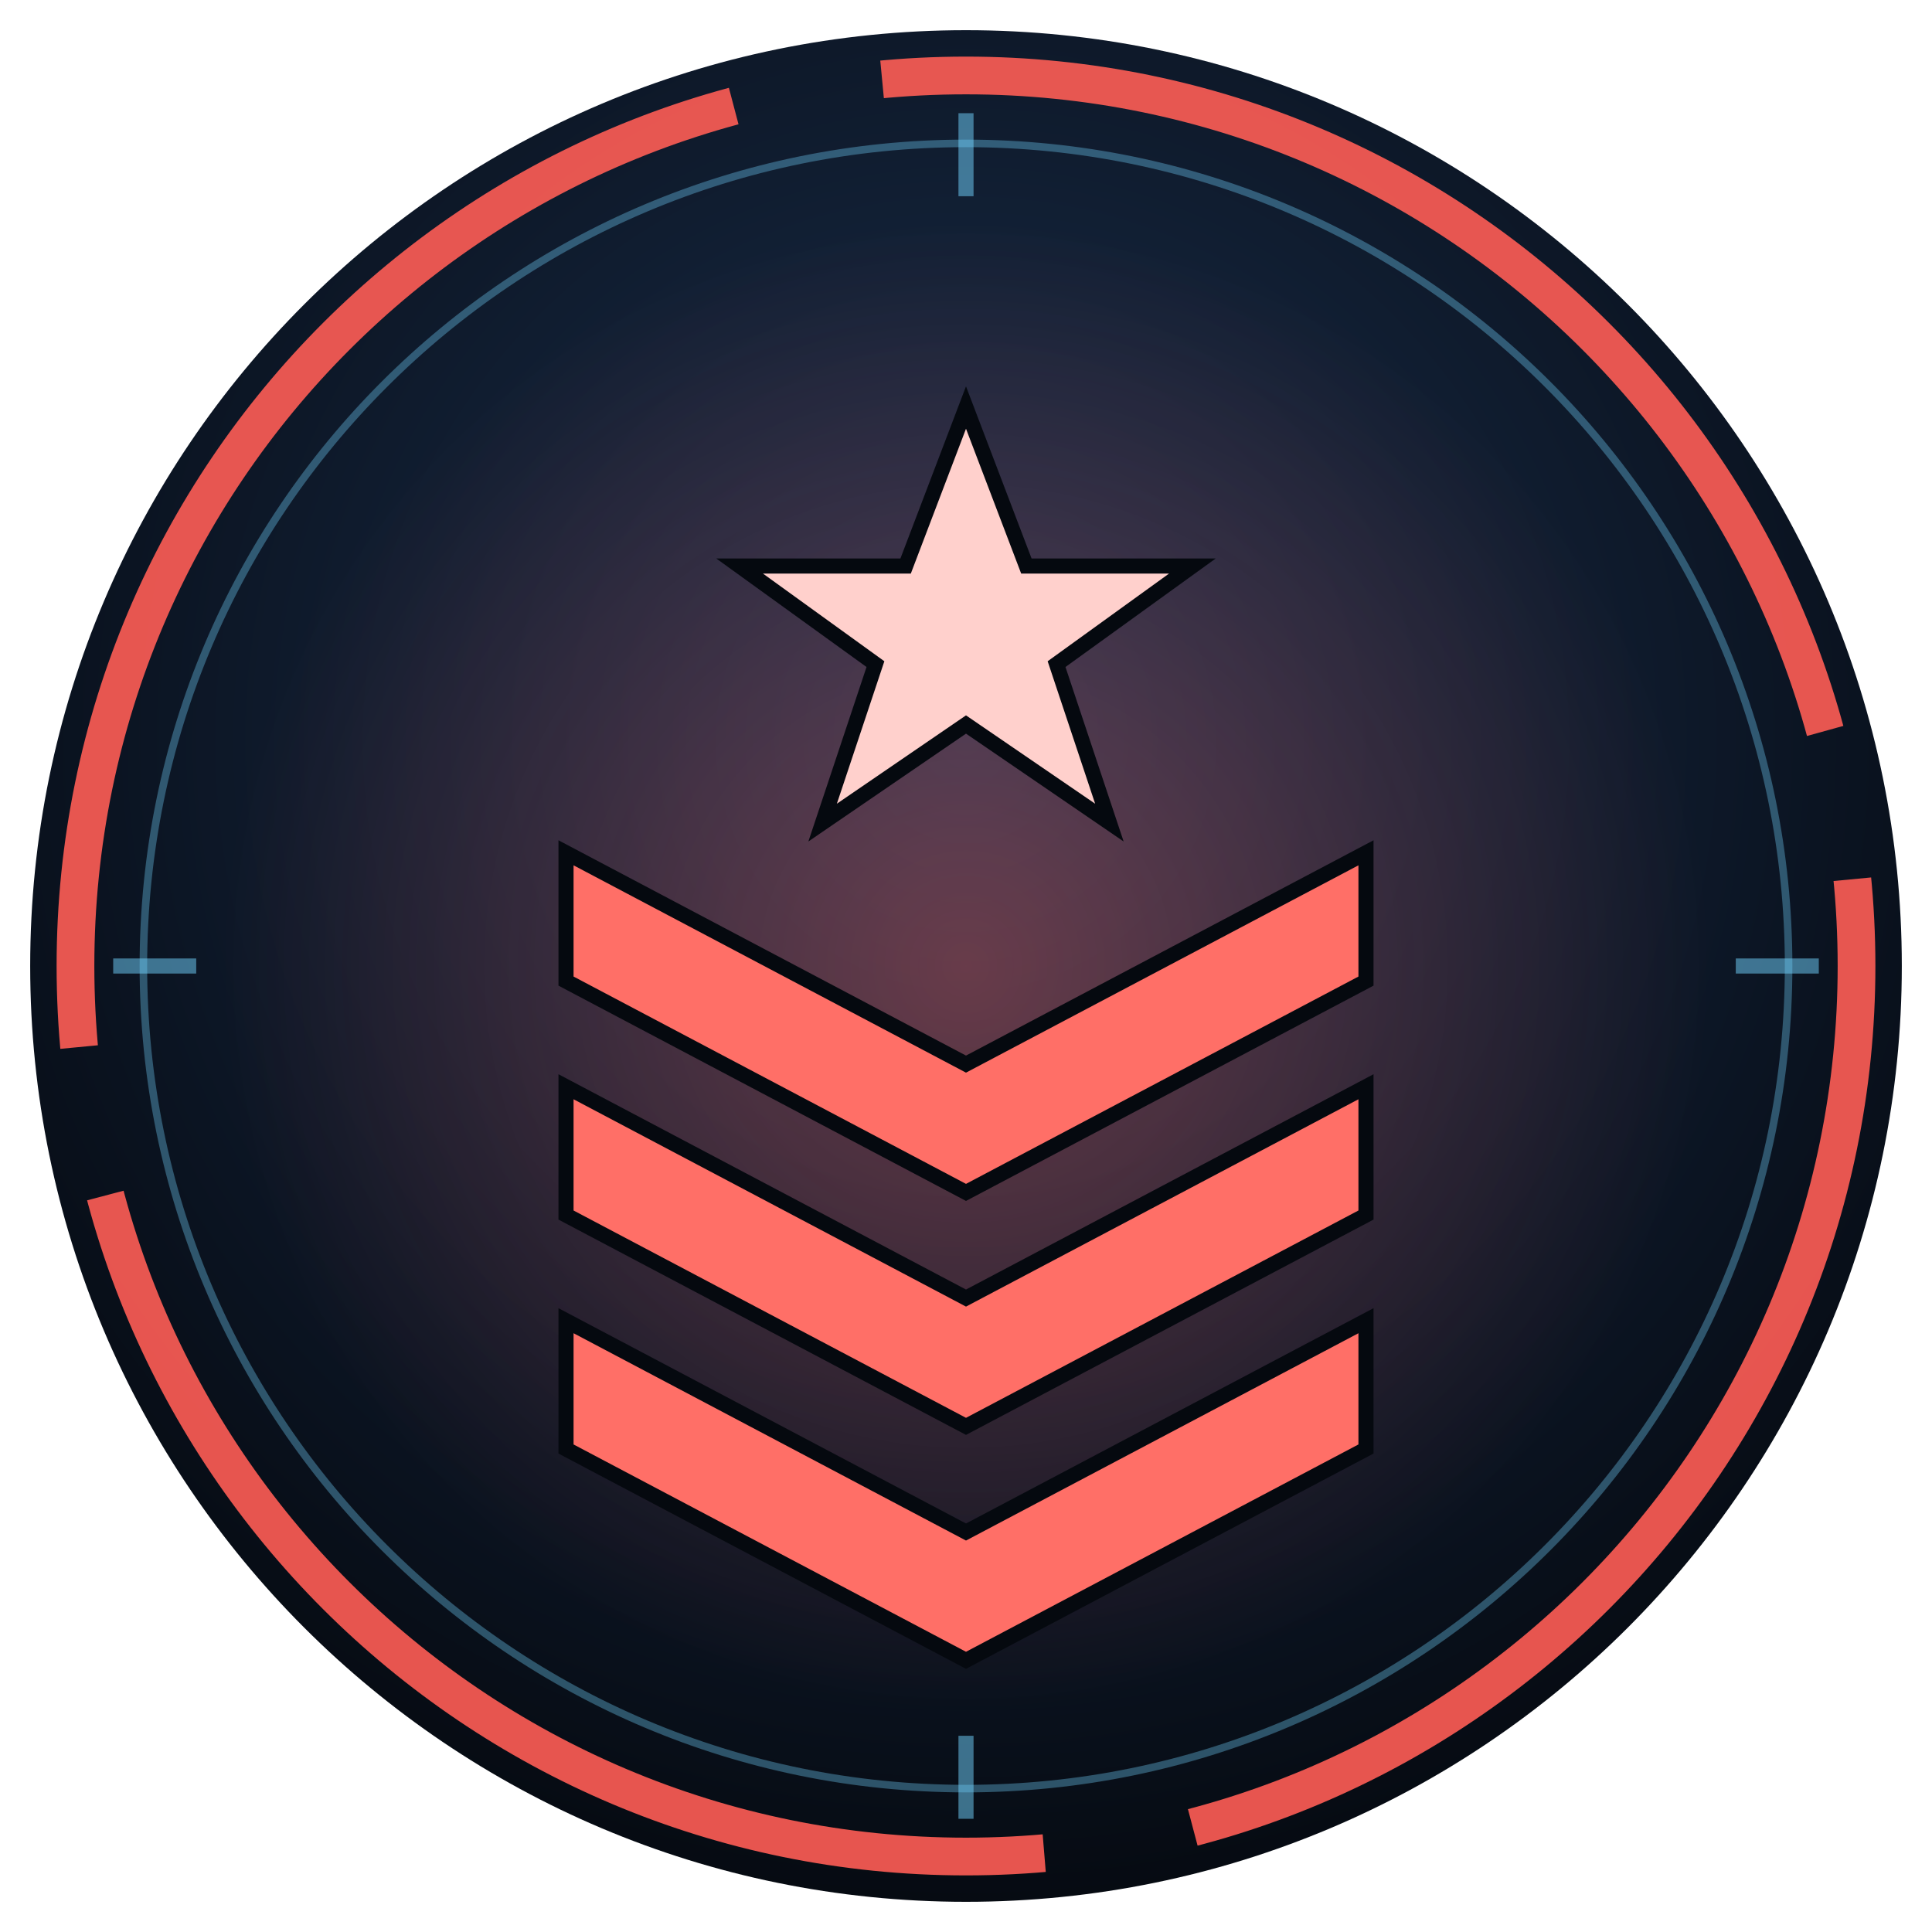
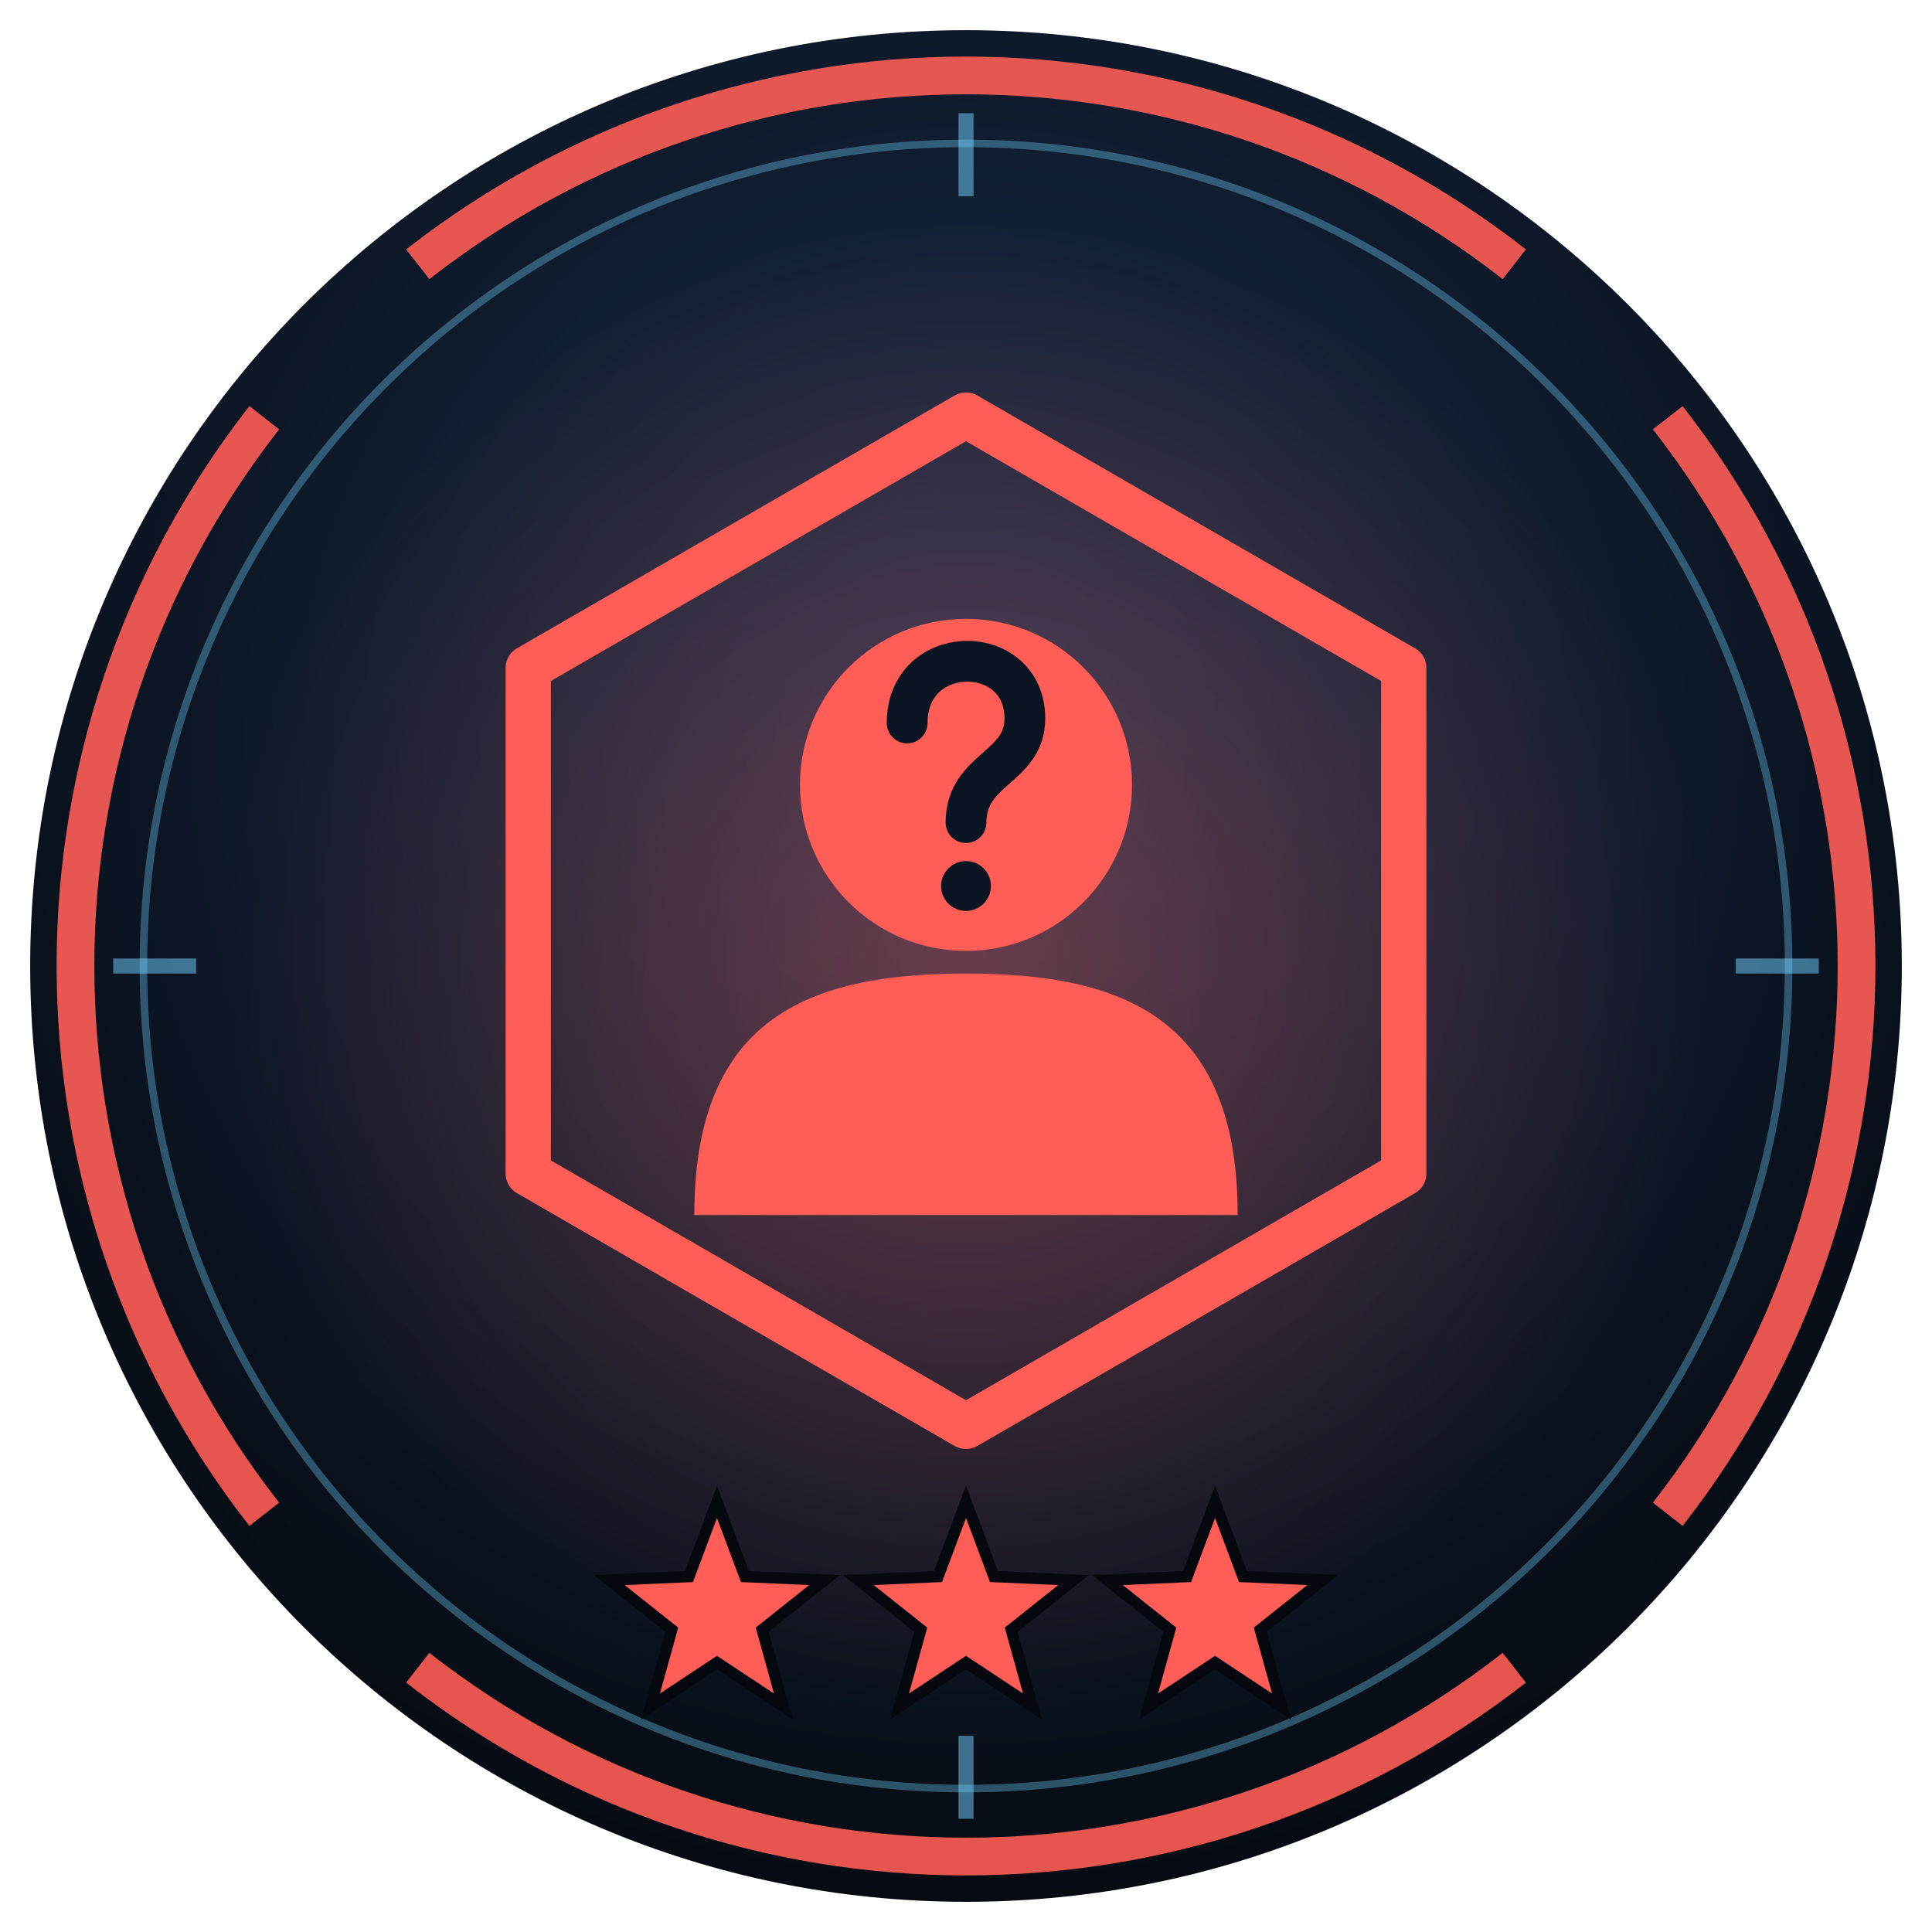
<svg xmlns="http://www.w3.org/2000/svg" width="512" height="512" viewBox="0 0 512 512">
  <defs>
    <radialGradient id="bg" cx="50%" cy="38%" r="65%">
      <stop offset="0" stop-color="#1b3150" />
      <stop offset="0.7" stop-color="#0b1422" />
      <stop offset="1" stop-color="#05090f" />
    </radialGradient>
    <radialGradient id="glow" cx="50%" cy="50%" r="50%">
      <stop offset="0" stop-color="#ff5d55" stop-opacity="0.35" />
      <stop offset="1" stop-color="#ff5d55" stop-opacity="0" />
    </radialGradient>
  </defs>
  <circle cx="256" cy="256" r="248" fill="url(#bg)" />
  <circle cx="256" cy="256" r="200" fill="url(#glow)" />
-   <circle cx="256" cy="256" r="236" fill="none" stroke="#ff5d55" stroke-width="10" stroke-dasharray="330 40" stroke-dashoffset="20" opacity="0.9" />
+   <g fill="none" stroke="#ff5d55" stroke-width="10" stroke-linecap="butt" opacity="0.9">
+     <path d="M401.30 441.97 A236 236 0 0 1 110.70 441.97" />
+     <path d="M70.03 401.30 A236 236 0 0 1 70.03 110.70" />
+     <path d="M110.70 70.03 A236 236 0 0 1 401.30 70.03" />
+     <path d="M441.97 110.70 A236 236 0 0 1 441.97 401.30" />
+   </g>
  <circle cx="256" cy="256" r="218" fill="none" stroke="#72d4ff" stroke-width="2" opacity="0.35" />
  <g stroke="#72d4ff" stroke-width="4" opacity="0.5">
    <line x1="256" y1="30" x2="256" y2="52" />
    <line x1="256" y1="460" x2="256" y2="482" />
    <line x1="30" y1="256" x2="52" y2="256" />
    <line x1="460" y1="256" x2="482" y2="256" />
  </g>
-   <path d="M256 108 L272 150 L316 150 L280 176 L294 218 L256 192 L218 218 L232 176 L196 150 L240 150 Z" fill="#ffd0cc" stroke="#05090f" stroke-width="4" />
-   <path d="M150 226 L256 282 L362 226 L362 260 L256 316 L150 260 Z" fill="#ff6f67" stroke="#05090f" stroke-width="4" />
-   <path d="M150 288 L256 344 L362 288 L362 322 L256 378 L150 322 Z" fill="#ff6f67" stroke="#05090f" stroke-width="4" />
-   <path d="M150 350 L256 406 L362 350 L362 384 L256 440 L150 384 Z" fill="#ff6f67" stroke="#05090f" stroke-width="4" />
+   <path d="M256 110 L372 177 L372 311 L256 378 L140 311 L140 177 Z" fill="none" stroke="#ff5d55" stroke-width="12" stroke-linejoin="round" />
+   <circle cx="256" cy="208" r="44" fill="#ff5d55" />
+   <path d="M184 322 C184 270 214 258 256 258 C298 258 328 270 328 322 Z" fill="#ff5d55" />
+   <path d="M240.4 191.6 C240.4 170.0 271.6 170.0 271.6 190.4 C271.6 203.6 256 203.6 256 218.0" fill="none" stroke="#0b1422" stroke-width="10.8" stroke-linecap="round" stroke-linejoin="round" />
+   <circle cx="256" cy="234.8" r="6.6" fill="#0b1422" />
+   <g fill="#ff5d55" stroke="#05090f" stroke-width="3">
+     <polygon points="190.00,398.00 197.41,417.81 218.53,418.73 201.98,431.89 207.63,452.27 190.00,440.60 172.37,452.27 178.02,431.89 161.47,418.73 182.59,417.81" />
+     <polygon points="256.00,398.00 263.41,417.81 284.53,418.73 267.98,431.89 273.63,452.27 256.00,440.60 238.37,452.27 244.02,431.89 227.47,418.73 248.59,417.81" />
+     <polygon points="322.00,398.00 329.41,417.81 350.53,418.73 333.98,431.89 339.63,452.27 322.00,440.60 304.37,452.27 310.02,431.89 293.47,418.73 314.59,417.81" />
+   </g>
</svg>
